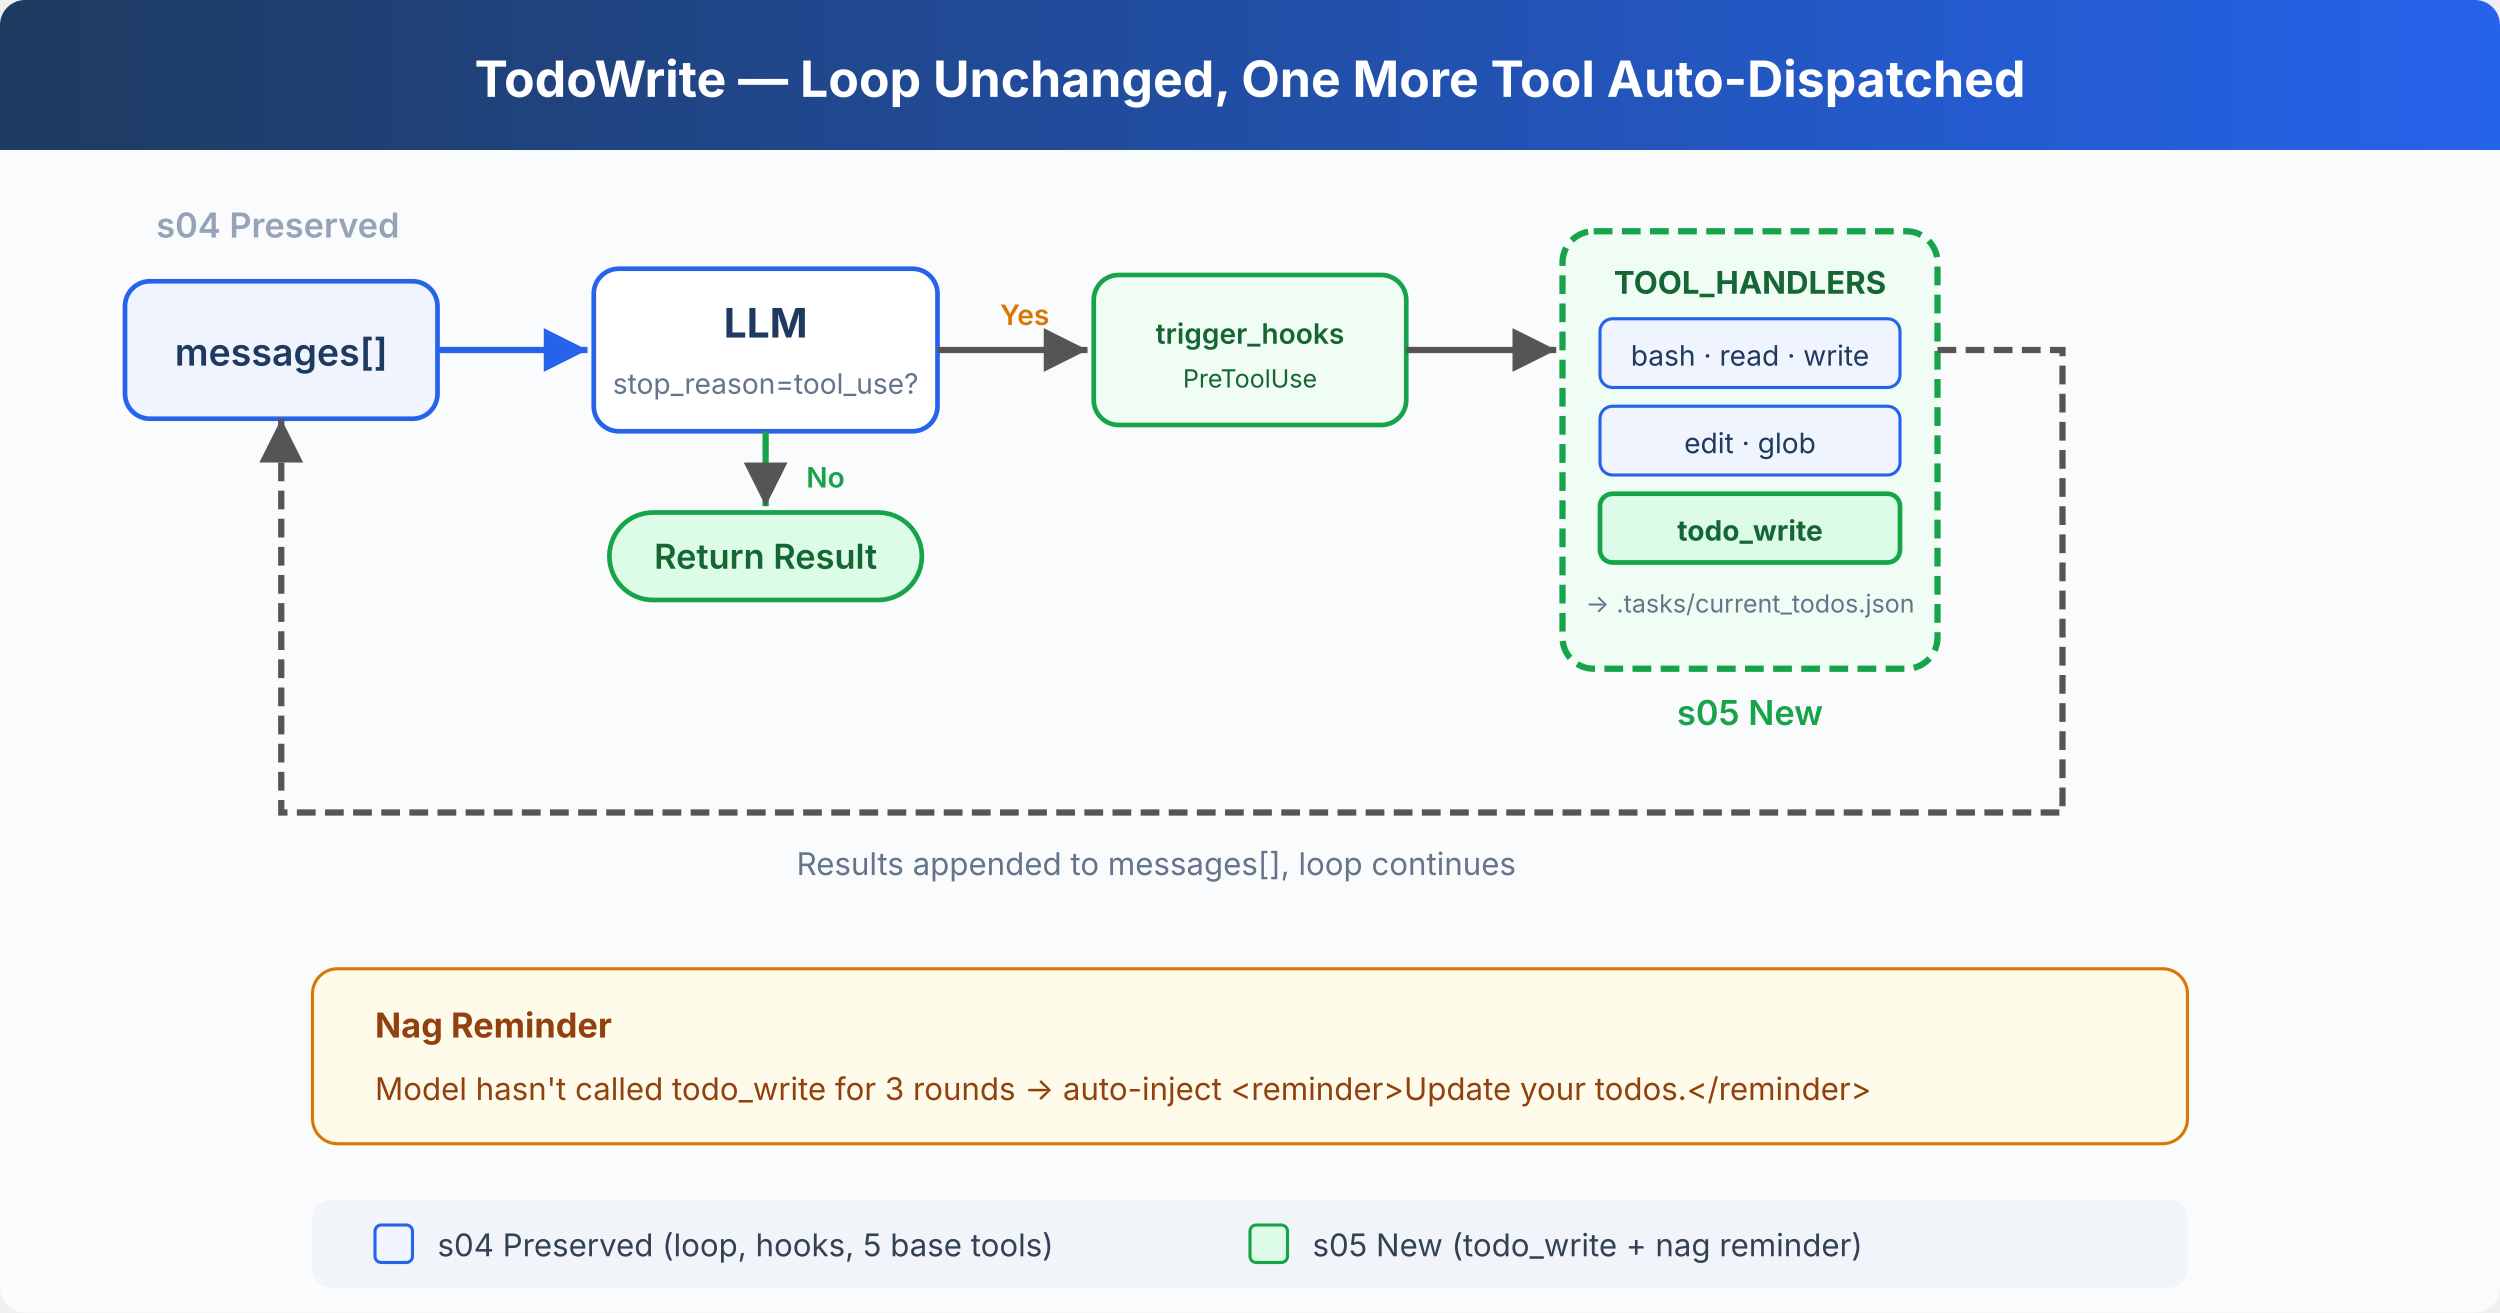
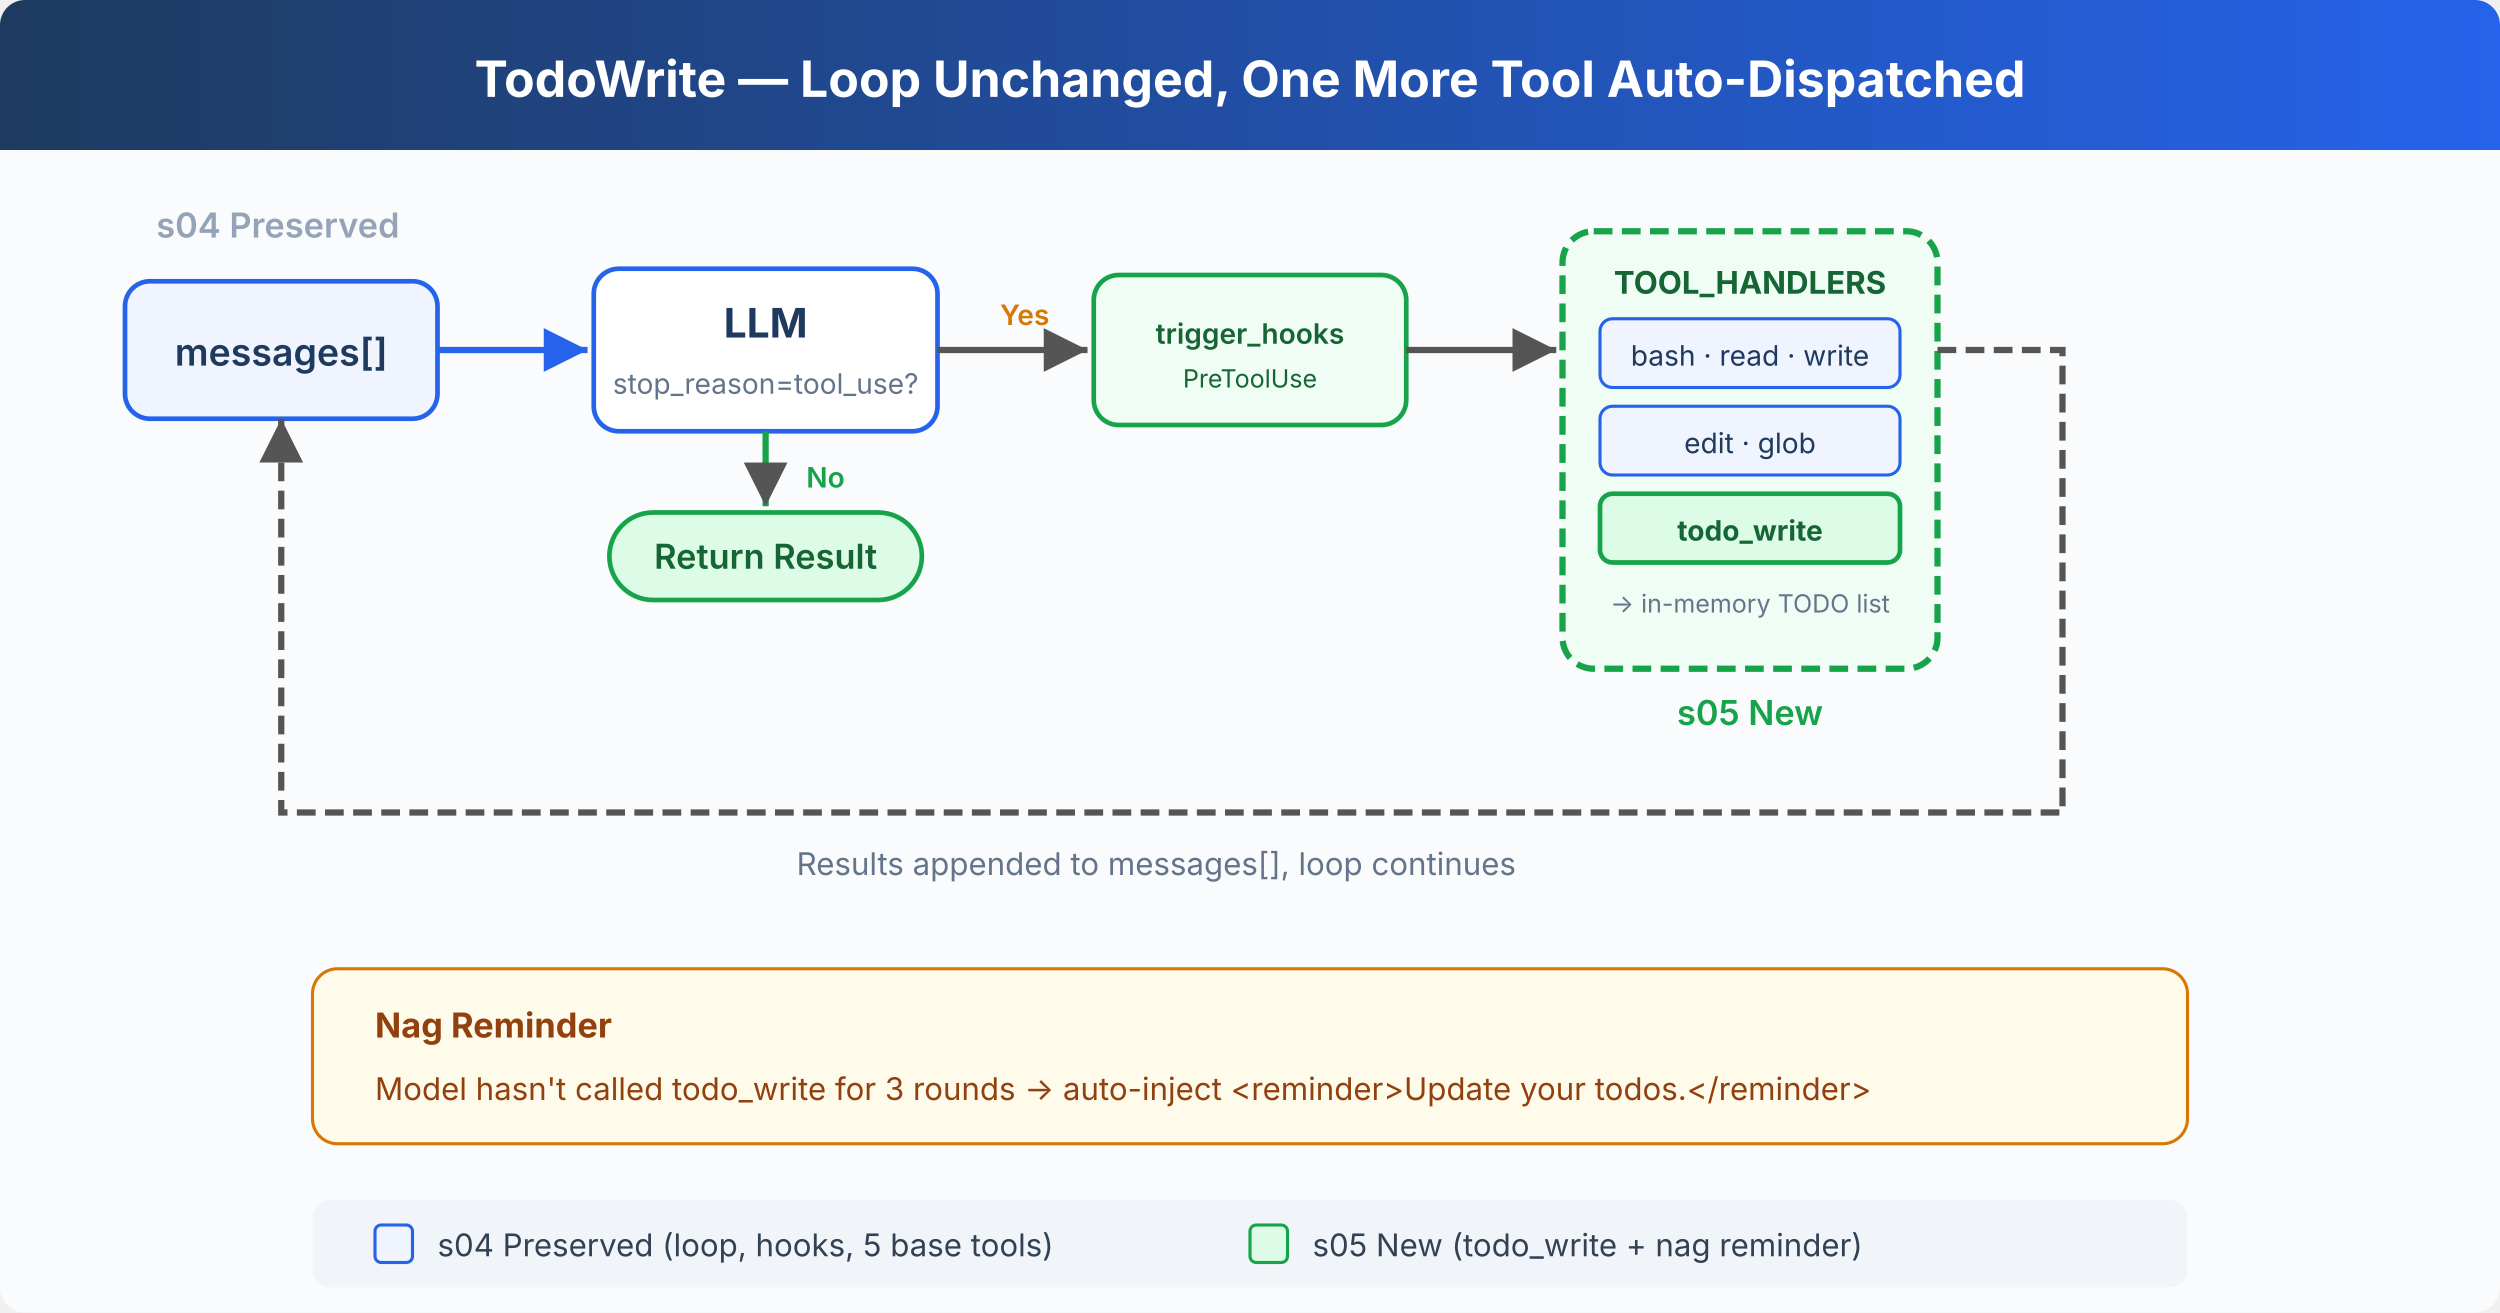
<svg xmlns="http://www.w3.org/2000/svg" viewBox="0 0 800 420" font-family="system-ui, -apple-system, sans-serif">
  <defs>
    <marker id="arrow" viewBox="0 0 10 10" refX="10" refY="5" markerWidth="7" markerHeight="7" orient="auto-start-reverse">
      <path d="M 0 0 L 10 5 L 0 10 z" fill="#555" />
    </marker>
    <marker id="arrow-blue" viewBox="0 0 10 10" refX="10" refY="5" markerWidth="7" markerHeight="7" orient="auto-start-reverse">
      <path d="M 0 0 L 10 5 L 0 10 z" fill="#2563eb" />
    </marker>
    <marker id="arrow-green" viewBox="0 0 10 10" refX="10" refY="5" markerWidth="7" markerHeight="7" orient="auto-start-reverse">
      <path d="M 0 0 L 10 5 L 0 10 z" fill="#16a34a" />
    </marker>
    <linearGradient id="header" x1="0" y1="0" x2="1" y2="0">
      <stop offset="0%" stop-color="#1e3a5f" />
      <stop offset="100%" stop-color="#2563eb" />
    </linearGradient>
  </defs>
  <rect width="800" height="420" fill="#fafbfc" rx="8" />
  <rect x="0" y="0" width="800" height="48" fill="url(#header)" rx="8" />
  <rect x="0" y="40" width="800" height="8" fill="url(#header)" />
  <text x="400" y="31" fill="#fff" font-size="16" font-weight="700" text-anchor="middle">TodoWrite — Loop Unchanged, One More Tool Auto-Dispatched</text>
  <text x="50" y="76" fill="#94a3b8" font-size="11" font-weight="600">s04 Preserved</text>
  <rect x="40" y="90" width="100" height="44" rx="8" fill="#f0f4ff" stroke="#2563eb" stroke-width="1.5" />
  <text x="90" y="117" fill="#1e3a5f" font-size="12" font-weight="600" text-anchor="middle">messages[]</text>
  <line x1="140" y1="112" x2="188" y2="112" stroke="#2563eb" stroke-width="2" marker-end="url(#arrow-blue)" />
  <rect x="190" y="86" width="110" height="52" rx="8" fill="#fff" stroke="#2563eb" stroke-width="1.5" />
  <text x="245" y="108" fill="#1e3a5f" font-size="13" font-weight="700" text-anchor="middle">LLM</text>
  <text x="245" y="126" fill="#64748b" font-size="9" text-anchor="middle">stop_reason=tool_use?</text>
  <line x1="245" y1="138" x2="245" y2="162" stroke="#16a34a" stroke-width="2" marker-end="url(#arrow)" />
  <text x="258" y="156" fill="#16a34a" font-size="9" font-weight="600">No</text>
  <rect x="195" y="164" width="100" height="28" rx="14" fill="#dcfce7" stroke="#16a34a" stroke-width="1.5" />
  <text x="245" y="182" fill="#166534" font-size="11" font-weight="600" text-anchor="middle">Return Result</text>
  <line x1="300" y1="112" x2="348" y2="112" stroke="#555" stroke-width="2" marker-end="url(#arrow)" />
  <text x="320" y="104" fill="#d97706" font-size="9" font-weight="600">Yes</text>
  <rect x="350" y="88" width="100" height="48" rx="8" fill="#f0fdf4" stroke="#16a34a" stroke-width="1.5" />
  <text x="400" y="110" fill="#166534" font-size="9" font-weight="600" text-anchor="middle">trigger_hooks</text>
  <text x="400" y="124" fill="#166534" font-size="8" text-anchor="middle">PreToolUse</text>
  <line x1="450" y1="112" x2="498" y2="112" stroke="#555" stroke-width="2" marker-end="url(#arrow)" />
  <rect x="500" y="74" width="120" height="140" rx="10" fill="#f0fdf4" stroke="#16a34a" stroke-width="2" stroke-dasharray="6,3" />
  <text x="560" y="94" fill="#166534" font-size="10" font-weight="700" text-anchor="middle">TOOL_HANDLERS</text>
  <rect x="512" y="102" width="96" height="22" rx="4" fill="#f0f4ff" stroke="#2563eb" stroke-width="1" />
  <text x="560" y="117" fill="#1e3a5f" font-size="9" text-anchor="middle">bash · read · write</text>
  <rect x="512" y="130" width="96" height="22" rx="4" fill="#f0f4ff" stroke="#2563eb" stroke-width="1" />
  <text x="560" y="145" fill="#1e3a5f" font-size="9" text-anchor="middle">edit · glob</text>
  <rect x="512" y="158" width="96" height="22" rx="4" fill="#dcfce7" stroke="#16a34a" stroke-width="1.5" />
  <text x="560" y="173" fill="#166534" font-size="9" font-weight="700" text-anchor="middle">todo_write</text>
  <text x="560" y="232" fill="#16a34a" font-size="11" font-weight="600" text-anchor="middle">s05 New</text>
-   <text x="560" y="196" fill="#64748b" font-size="8" text-anchor="middle">→ .tasks/current_todos.json</text>
+   <text x="560" y="196" fill="#64748b" font-size="8" text-anchor="middle">→ in-memory TODO list</text>
  <path d="M 620 112 L 660 112 L 660 260 L 90 260 L 90 134" fill="none" stroke="#555" stroke-width="2" marker-end="url(#arrow)" stroke-dasharray="6,3" />
  <text x="370" y="280" fill="#64748b" font-size="10" text-anchor="middle">Results appended to messages[], loop continues</text>
  <rect x="100" y="310" width="600" height="56" rx="8" fill="#fffbeb" stroke="#d97706" stroke-width="1" />
  <text x="120" y="332" fill="#92400e" font-size="11" font-weight="700">Nag Reminder</text>
  <text x="120" y="352" fill="#92400e" font-size="10">Model hasn't called todo_write for 3 rounds → auto-inject &lt;reminder&gt;Update your todos.&lt;/reminder&gt;</text>
  <rect x="100" y="384" width="600" height="28" rx="6" fill="#f1f5f9" />
  <rect x="120" y="392" width="12" height="12" rx="2" fill="#f0f4ff" stroke="#2563eb" stroke-width="1" />
  <text x="140" y="402" fill="#334155" font-size="10">s04 Preserved (loop, hooks, 5 base tools)</text>
  <rect x="400" y="392" width="12" height="12" rx="2" fill="#dcfce7" stroke="#16a34a" stroke-width="1" />
  <text x="420" y="402" fill="#334155" font-size="10">s05 New (todo_write + nag reminder)</text>
</svg>
